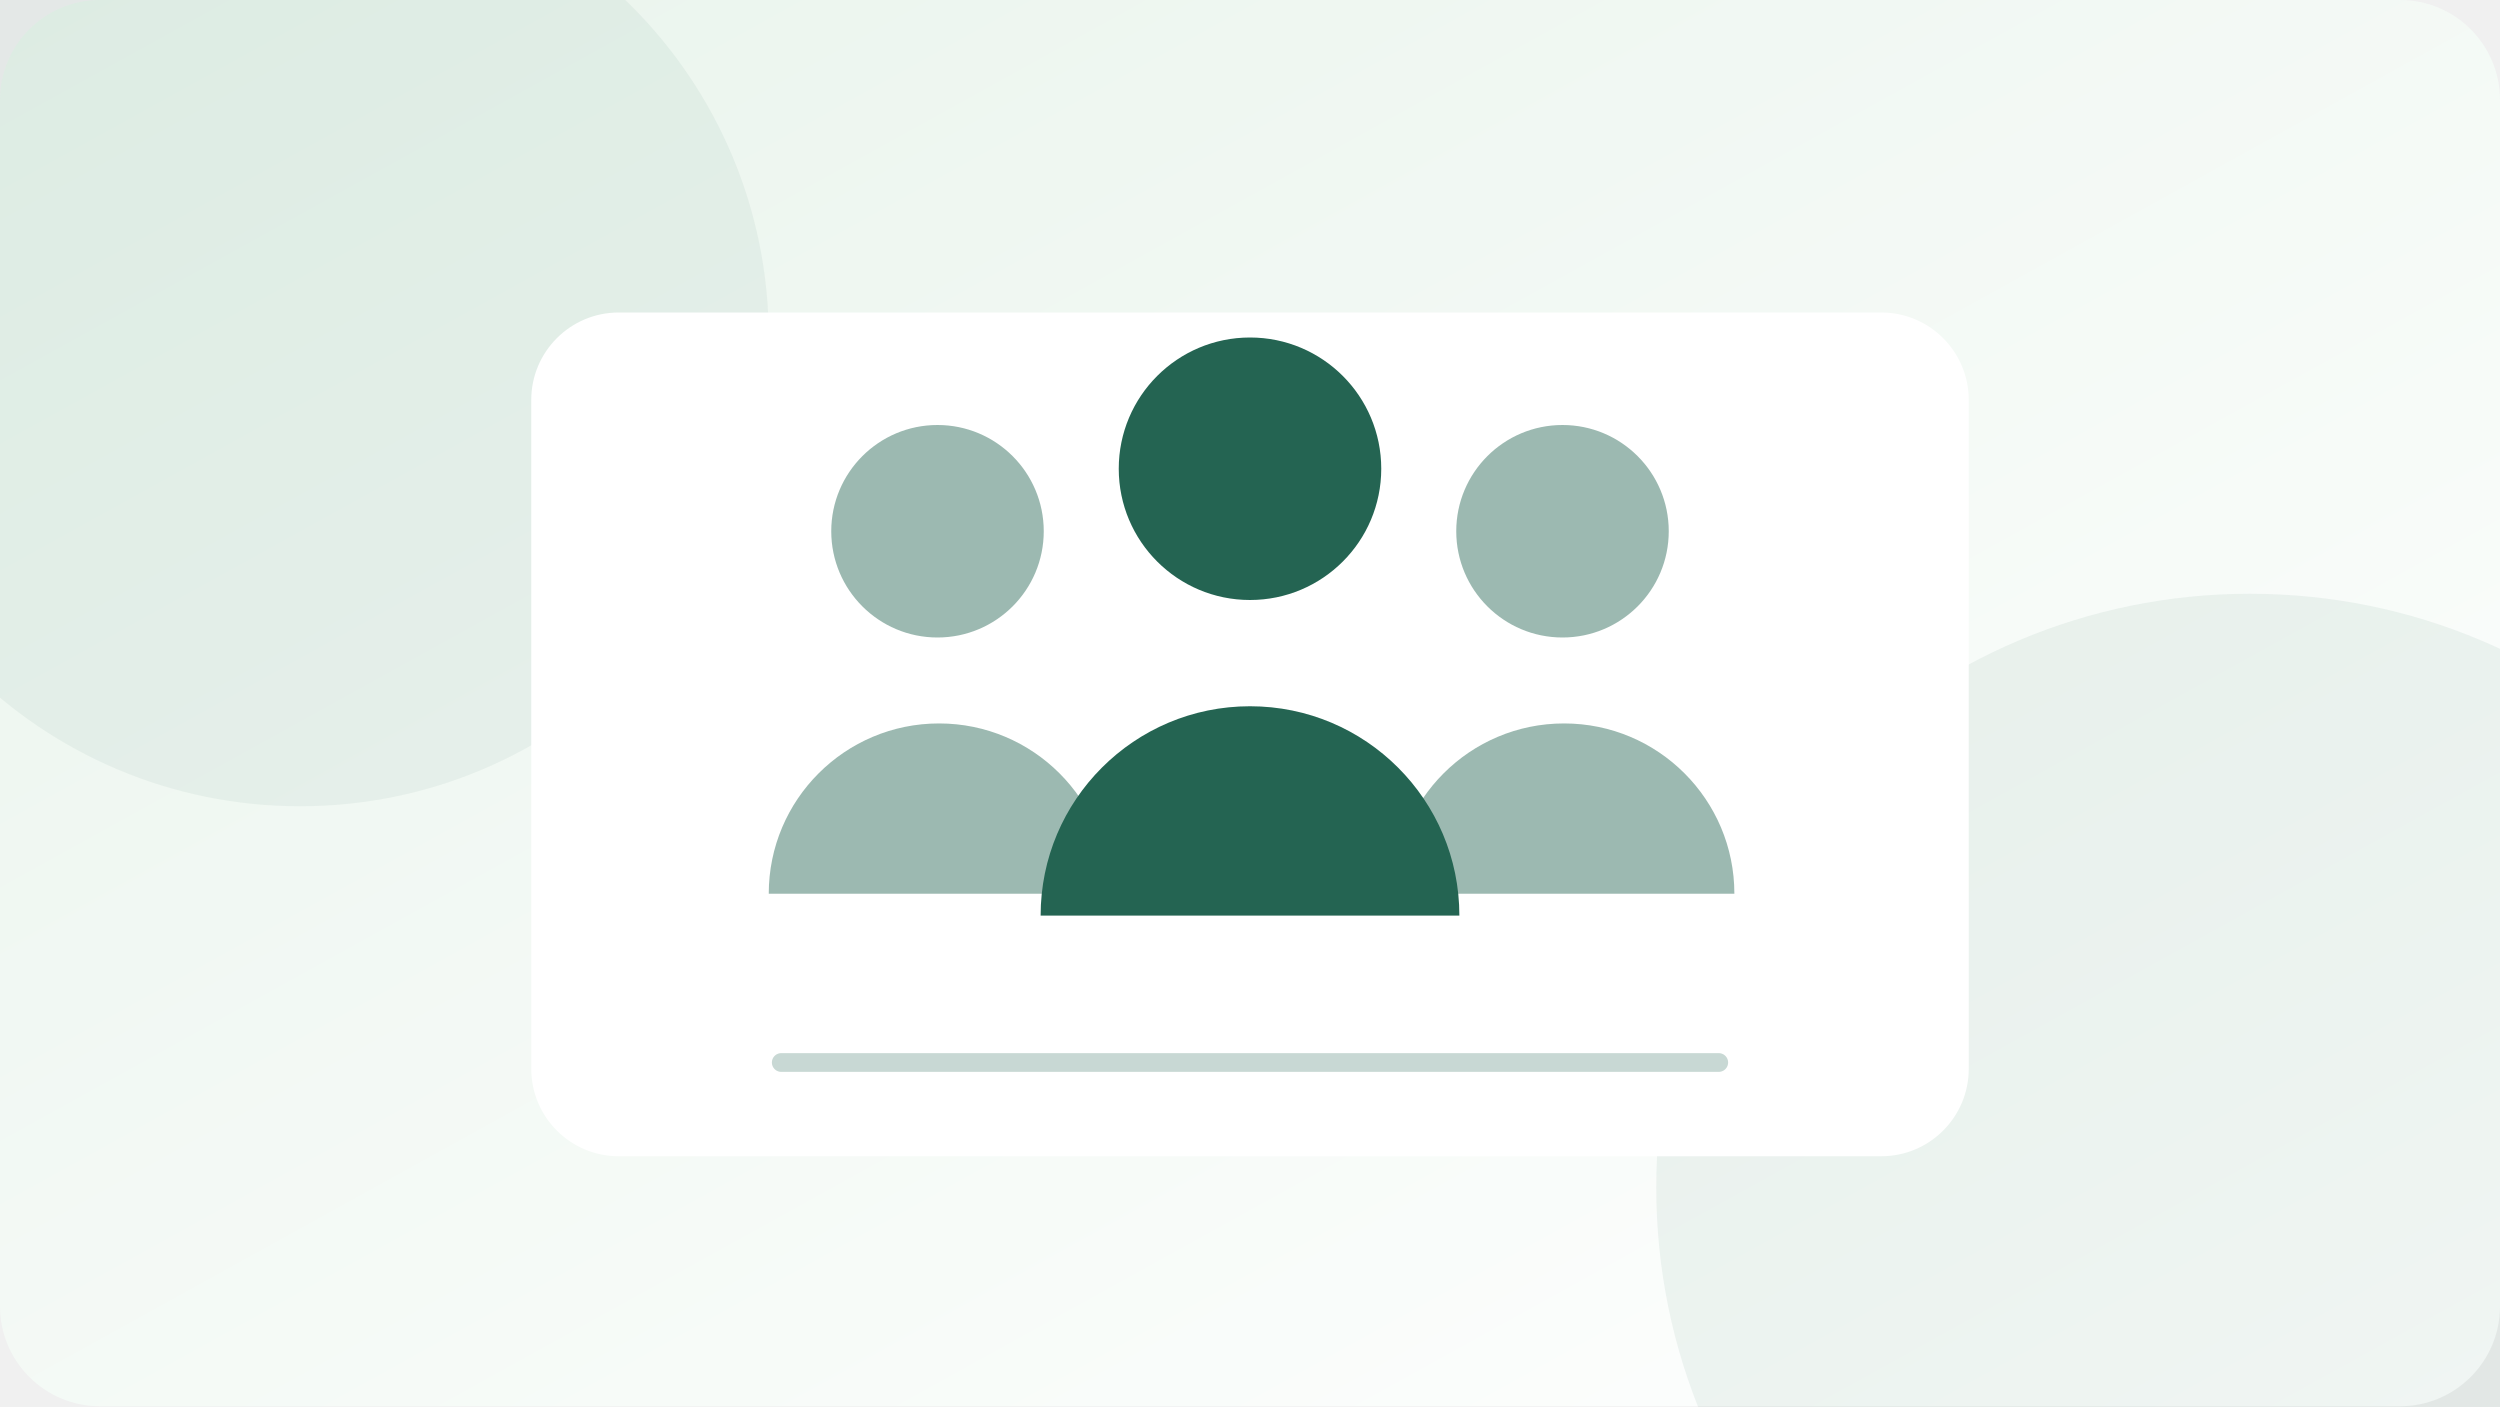
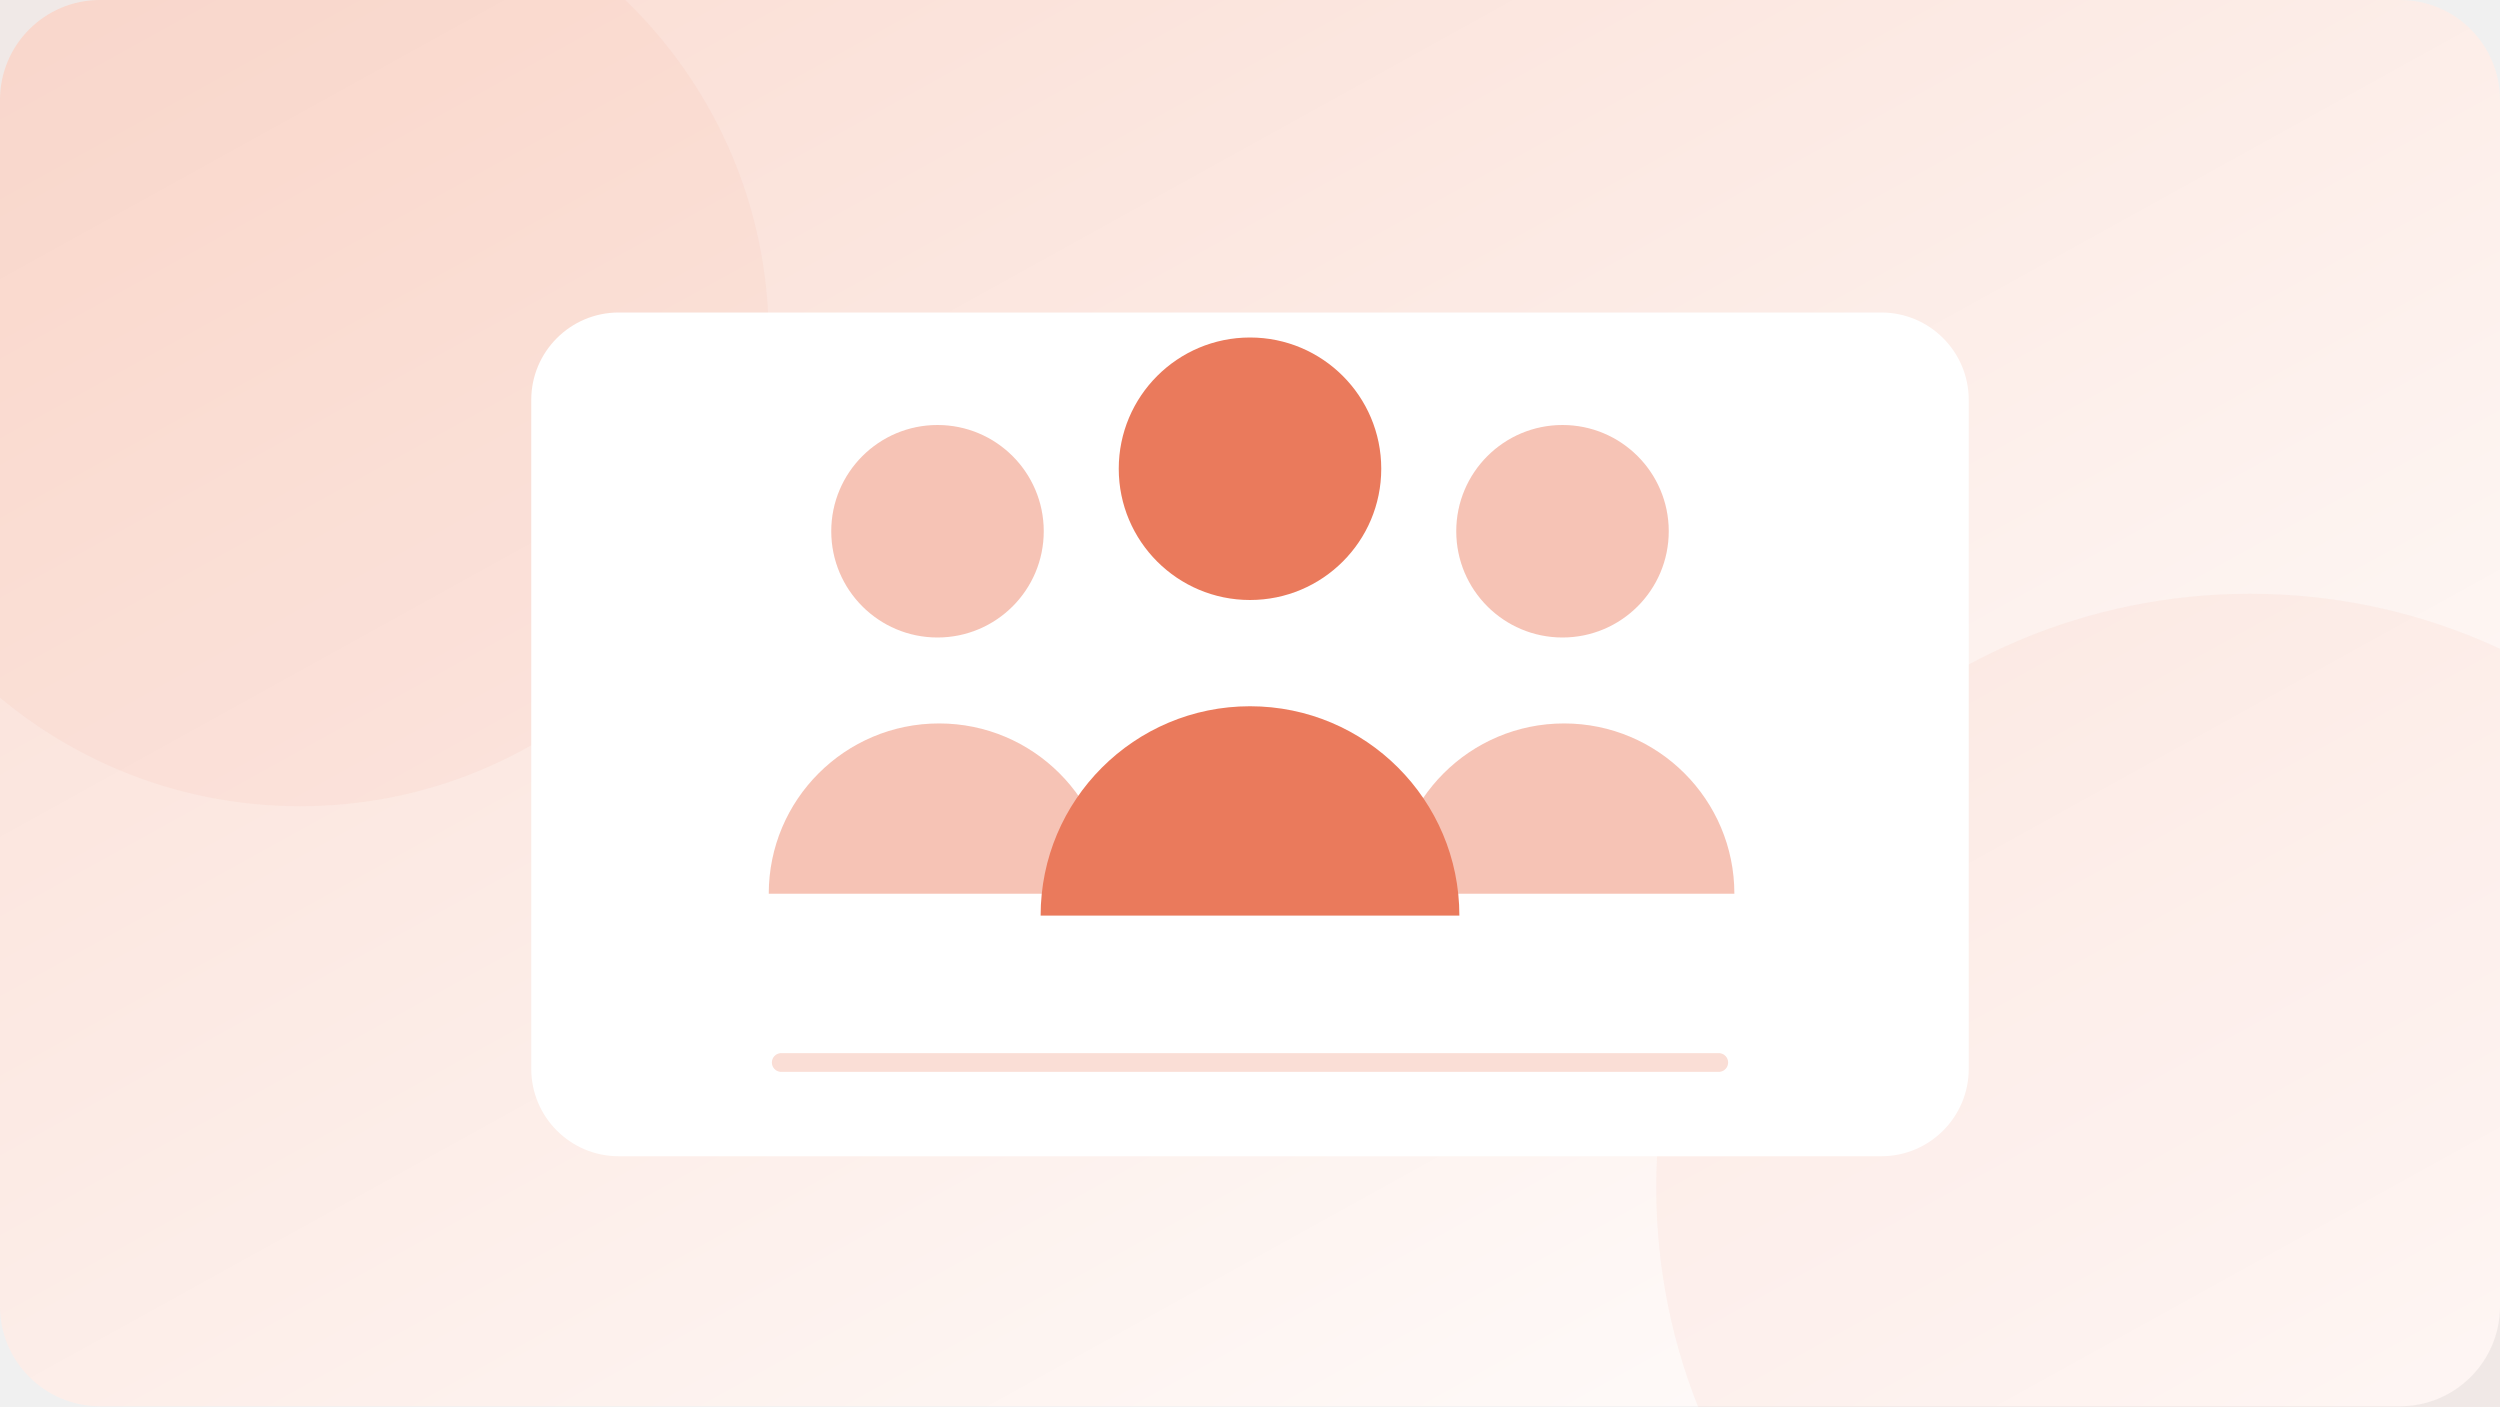
<svg xmlns="http://www.w3.org/2000/svg" width="800" height="450" viewBox="0 0 800 450">
  <defs>
    <linearGradient id="bg" x1="0" y1="0" x2="1" y2="1">
-       <stop offset="0" stop-color="#e9f4ec" />
+       <stop offset="0" stop-color="#fadcd2" />
      <stop offset="1" stop-color="#ffffff" />
    </linearGradient>
  </defs>
  <rect width="800" height="450" rx="32" fill="url(#bg)" />
-   <circle cx="96.0" cy="108.0" r="150" fill="#246452" opacity=".06" />
-   <circle cx="720.0" cy="380.0" r="190" fill="#246452" opacity=".07" />
+   <circle cx="96.0" cy="108.0" r="150" fill="#ea7a5c" opacity=".06" />
+   <circle cx="720.0" cy="380.0" r="190" fill="#ea7a5c" opacity=".07" />
  <rect x="170" y="100" width="460" height="270" rx="28" fill="#ffffff" />
-   <circle cx="300" cy="170" r="34" fill="#246452" opacity="0.45" />
-   <path d="M246 286a54 54 0 0 1 109 0" fill="#246452" opacity="0.45" />
-   <circle cx="500" cy="170" r="34" fill="#246452" opacity="0.45" />
-   <path d="M446 286a54 54 0 0 1 109 0" fill="#246452" opacity="0.45" />
-   <circle cx="400" cy="150" r="42" fill="#246452" opacity="1" />
-   <path d="M333 293a67 67 0 0 1 134 0" fill="#246452" opacity="1" />
-   <path d="M250 340 H550" stroke="#246452" stroke-width="6" stroke-linecap="round" opacity=".25" />
+   <circle cx="300" cy="170" r="34" fill="#ea7a5c" opacity="0.45" />
+   <path d="M246 286a54 54 0 0 1 109 0" fill="#ea7a5c" opacity="0.45" />
+   <circle cx="500" cy="170" r="34" fill="#ea7a5c" opacity="0.45" />
+   <path d="M446 286a54 54 0 0 1 109 0" fill="#ea7a5c" opacity="0.45" />
+   <circle cx="400" cy="150" r="42" fill="#ea7a5c" opacity="1" />
+   <path d="M333 293a67 67 0 0 1 134 0" fill="#ea7a5c" opacity="1" />
+   <path d="M250 340 H550" stroke="#ea7a5c" stroke-width="6" stroke-linecap="round" opacity=".25" />
</svg>
